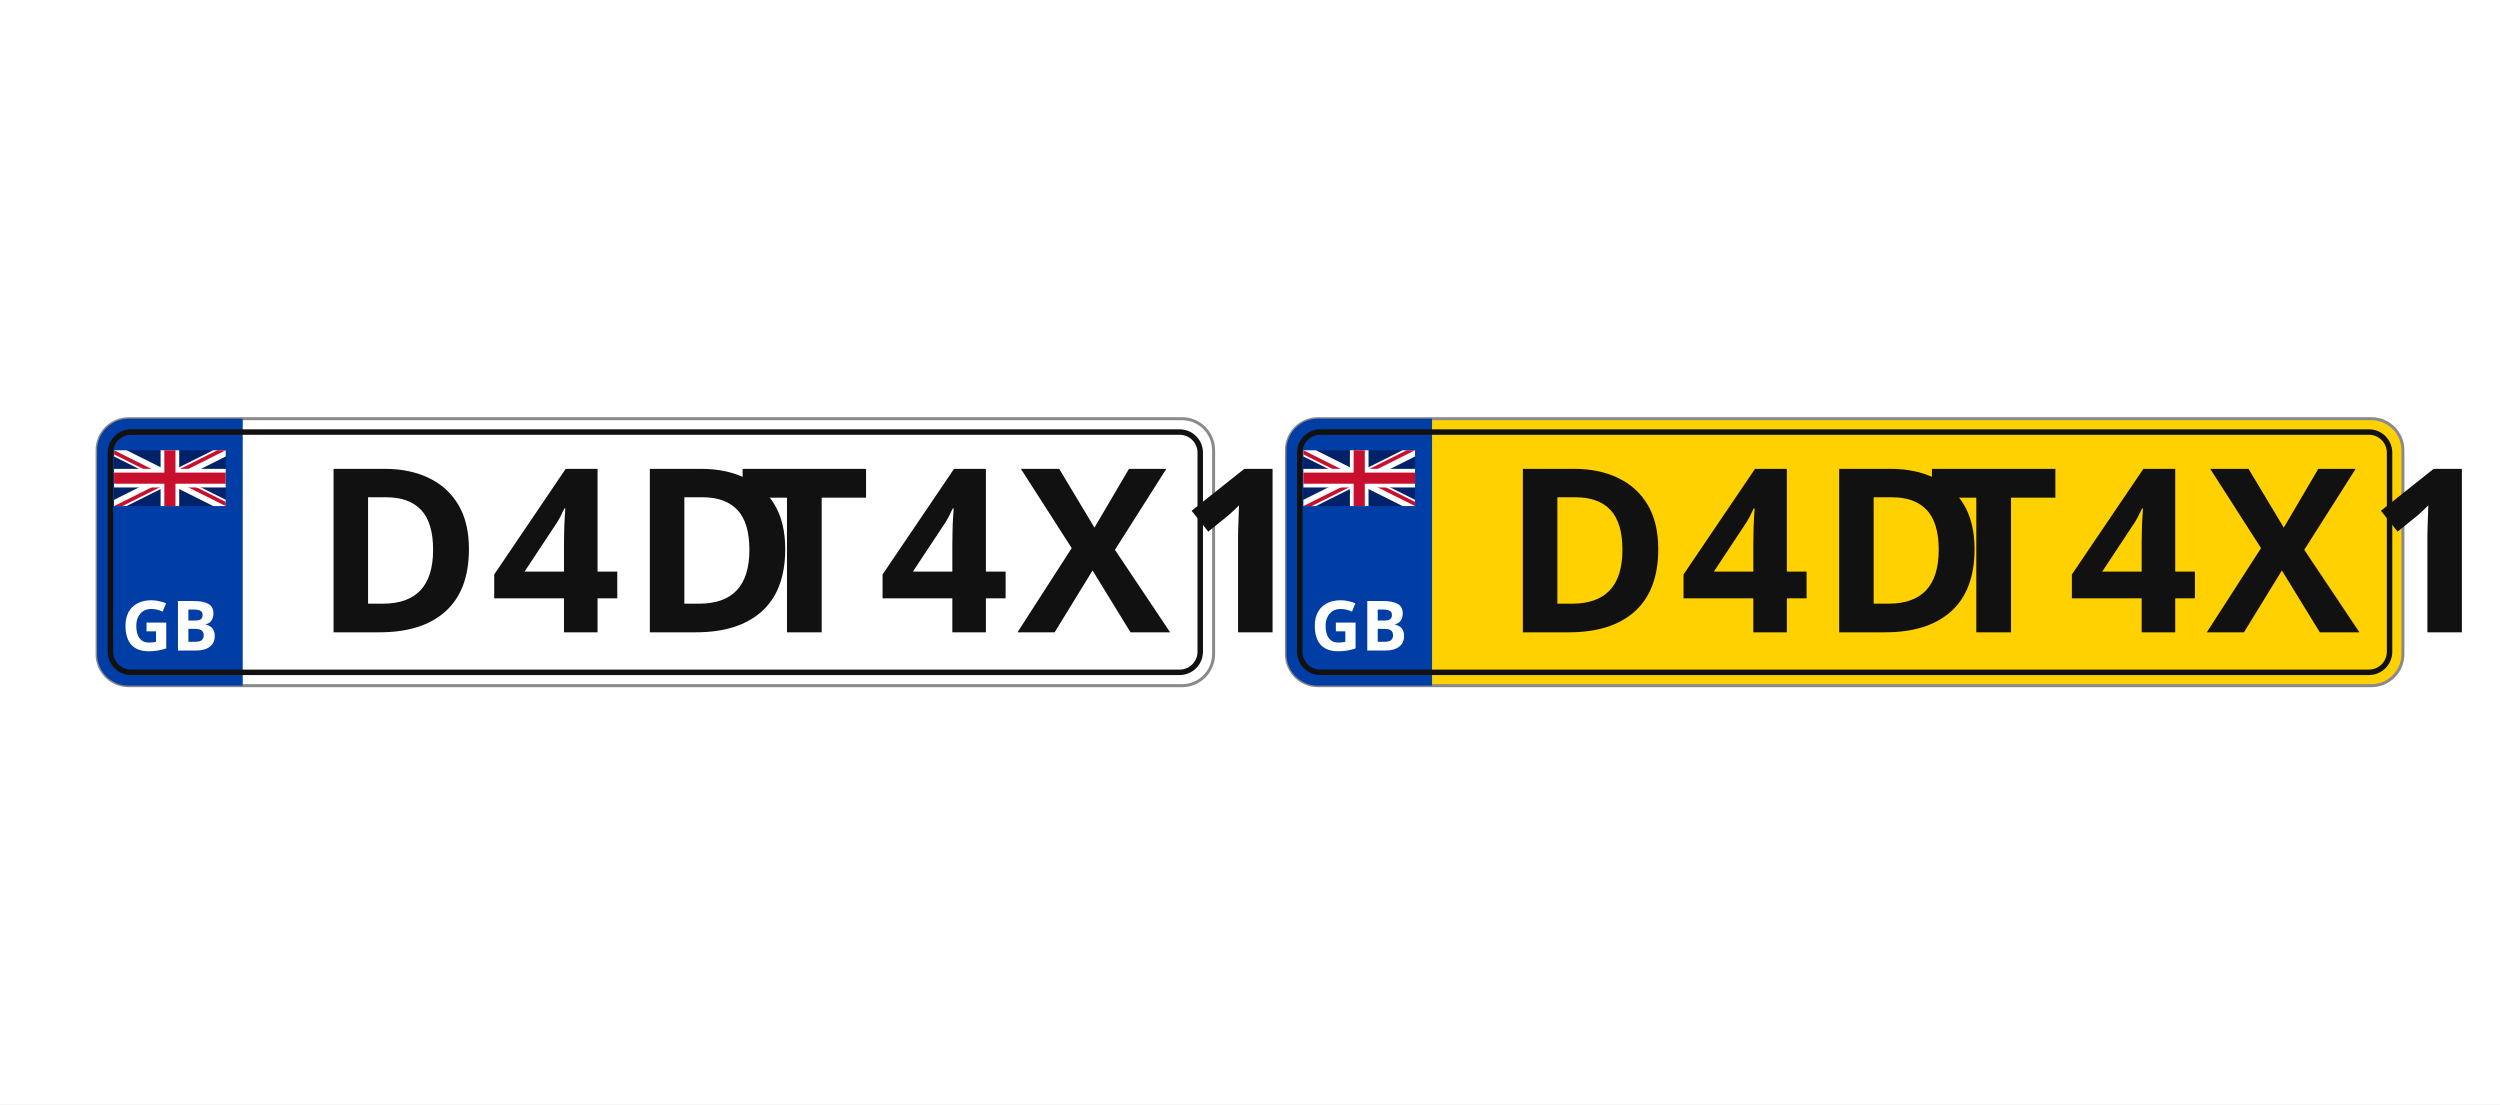
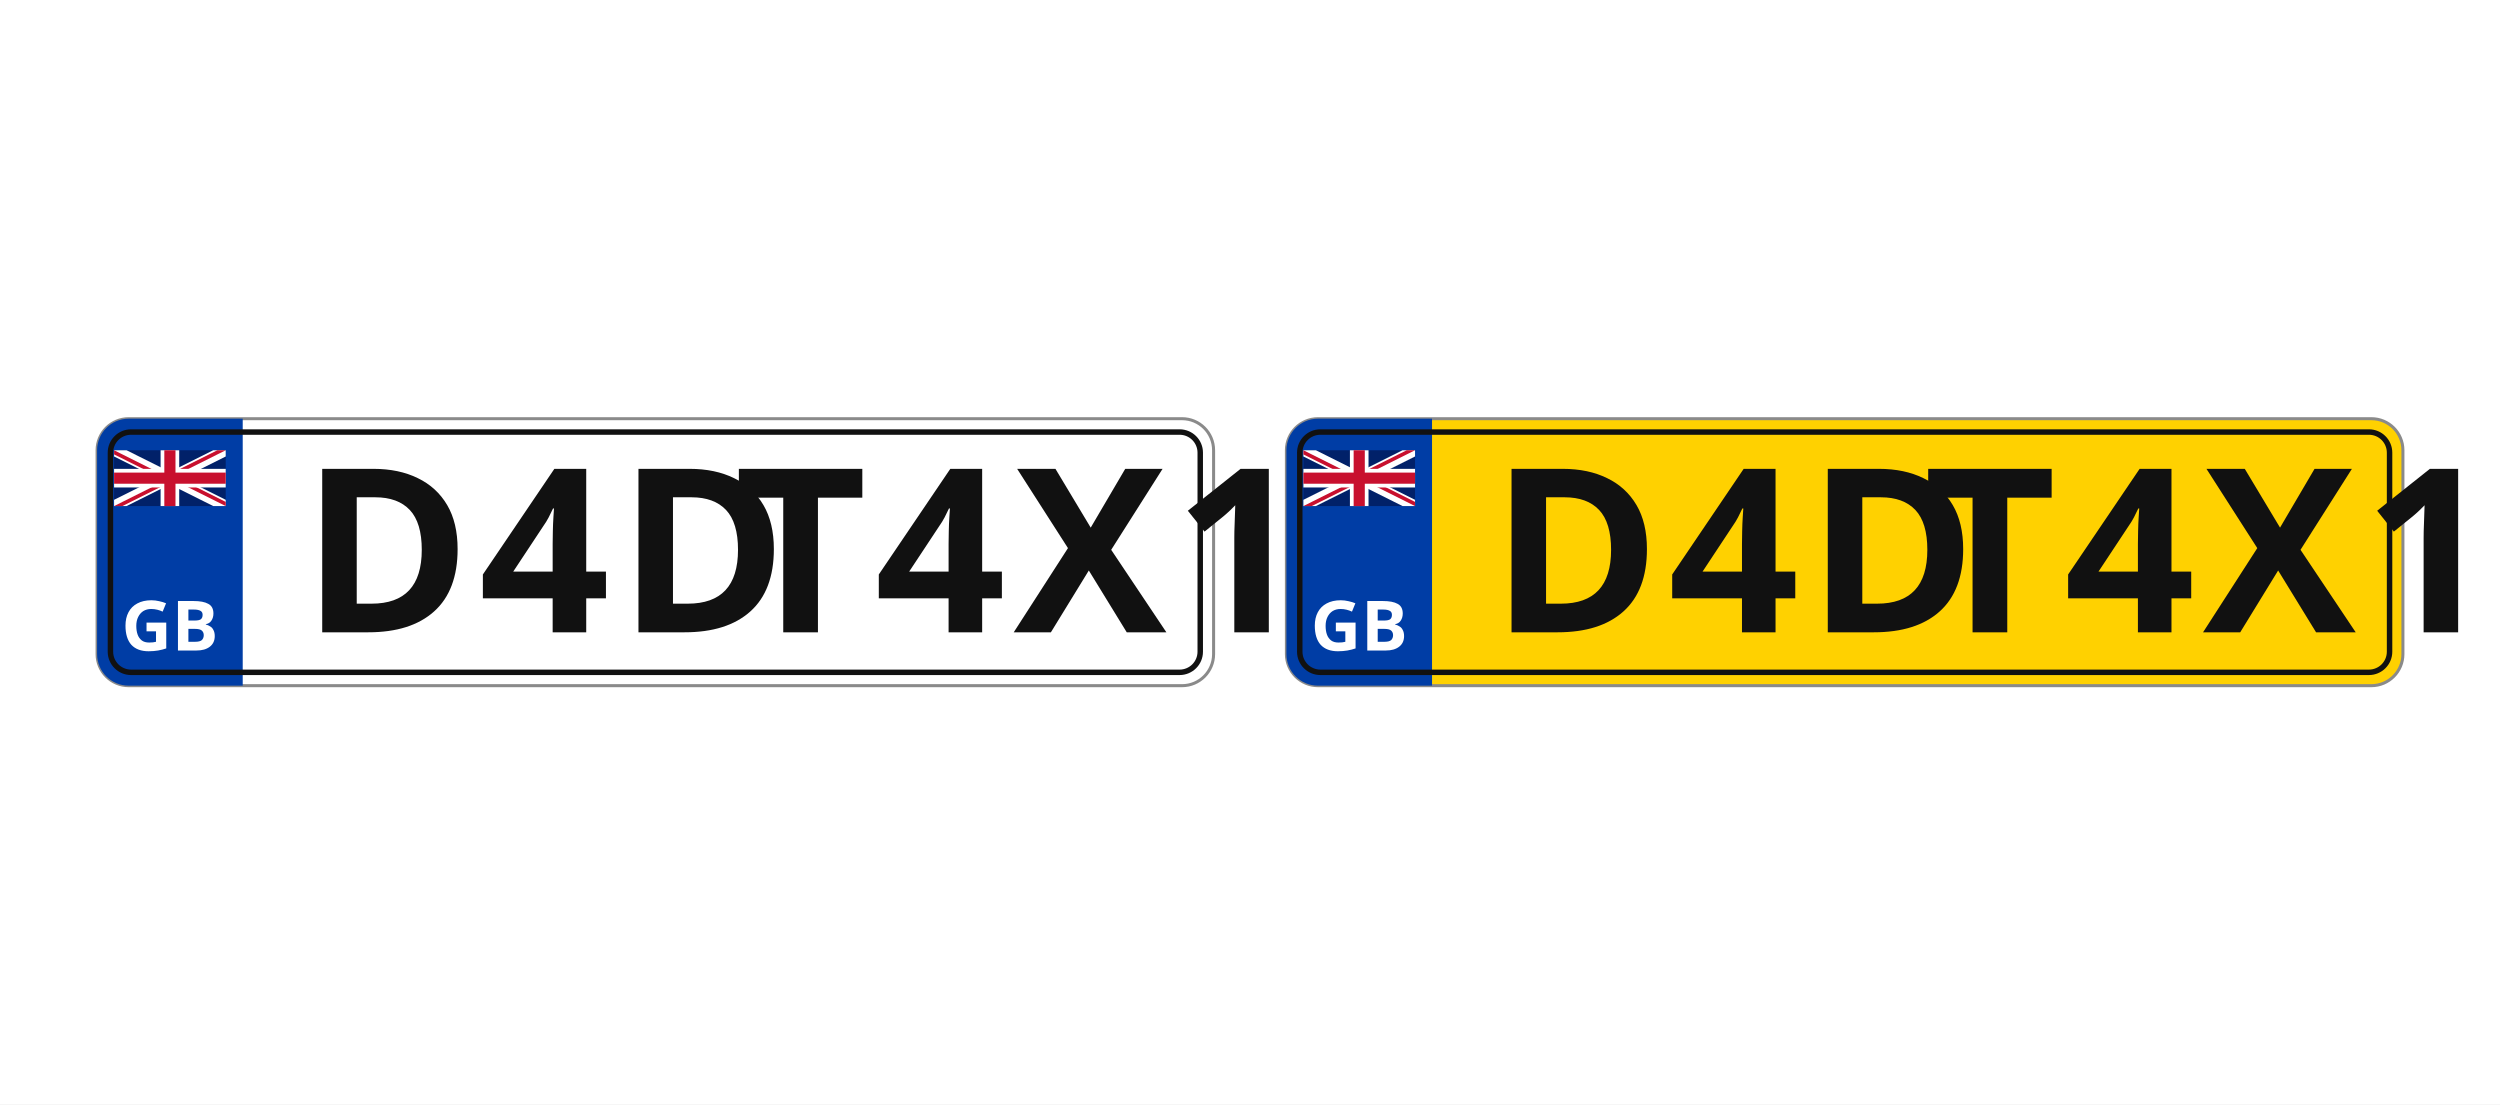
<svg xmlns="http://www.w3.org/2000/svg" width="206mm" height="91mm" viewBox="0 0 206 91">
  <g id="Background">
    <rect width="206.0" height="91.0" fill="#FFFFFF" />
  </g>
  <g id="front">
    <clipPath id="frontc">
      <rect x="8.000" y="34.500" width="92.0" height="22.0" rx="2.6" />
    </clipPath>
    <rect x="8.000" y="34.500" width="92.0" height="22.0" rx="2.6" fill="#FFFFFF" stroke="#8A8A8A" stroke-width="0.25" />
    <g clip-path="url(#frontc)">
      <rect id="frontband" x="8.000" y="34.500" width="12.0" height="22.0" fill="#003DA5" />
    </g>
    <svg x="9.400" y="37.100" width="9.200" height="4.600" viewBox="0 0 60 30">
      <clipPath id="frontfs">
        <path d="M0,0 v30 h60 v-30 z" />
      </clipPath>
      <clipPath id="frontft">
        <path d="M30,15 h30 v15 z v15 h-30 z h-30 v-15 z v-15 h30 z" />
      </clipPath>
      <g clip-path="url(#frontfs)">
        <path d="M0,0 v30 h60 v-30 z" fill="#012169" />
        <path d="M0,0 L60,30 M60,0 L0,30" stroke="#fff" stroke-width="6" />
        <path d="M0,0 L60,30 M60,0 L0,30" clip-path="url(#frontft)" stroke="#C8102E" stroke-width="4" />
        <path d="M30,0 v30 M0,15 h60" stroke="#fff" stroke-width="10" />
        <path d="M30,0 v30 M0,15 h60" stroke="#C8102E" stroke-width="6" />
      </g>
    </svg>
    <text x="14.000" y="53.600" font-family="Barlow Condensed" font-weight="700" font-size="5.714" fill="#FFFFFF" text-anchor="middle">GB</text>
-     <g id="frontreg" font-family="Barlow Condensed" font-weight="600" font-size="18.857" letter-spacing="0.660" fill="#111111">
-       <text x="25.782" y="52.100">D4D</text>
-       <text x="60.818" y="52.100">T4X1</text>
+     <g id="frontreg" font-family="Barlow Condensed" font-weight="700" font-size="18.857" letter-spacing="0.660" fill="#111111">
+       <text x="24.848" y="52.100">D4D</text>
+       <text x="60.507" y="52.100">T4X1</text>
    </g>
    <rect x="9.100" y="35.600" width="89.800" height="19.800" rx="1.7" fill="none" stroke="#111111" stroke-width="0.45" />
  </g>
  <g id="rear">
    <clipPath id="rearc">
      <rect x="106.000" y="34.500" width="92.0" height="22.0" rx="2.6" />
    </clipPath>
    <rect x="106.000" y="34.500" width="92.0" height="22.0" rx="2.6" fill="#FFD100" stroke="#8A8A8A" stroke-width="0.25" />
    <g clip-path="url(#rearc)">
      <rect id="rearband" x="106.000" y="34.500" width="12.0" height="22.0" fill="#003DA5" />
    </g>
    <svg x="107.400" y="37.100" width="9.200" height="4.600" viewBox="0 0 60 30">
      <clipPath id="rearfs">
        <path d="M0,0 v30 h60 v-30 z" />
      </clipPath>
      <clipPath id="rearft">
        <path d="M30,15 h30 v15 z v15 h-30 z h-30 v-15 z v-15 h30 z" />
      </clipPath>
      <g clip-path="url(#rearfs)">
        <path d="M0,0 v30 h60 v-30 z" fill="#012169" />
        <path d="M0,0 L60,30 M60,0 L0,30" stroke="#fff" stroke-width="6" />
        <path d="M0,0 L60,30 M60,0 L0,30" clip-path="url(#rearft)" stroke="#C8102E" stroke-width="4" />
        <path d="M30,0 v30 M0,15 h60" stroke="#fff" stroke-width="10" />
        <path d="M30,0 v30 M0,15 h60" stroke="#C8102E" stroke-width="6" />
      </g>
    </svg>
    <text x="112.000" y="53.600" font-family="Barlow Condensed" font-weight="700" font-size="5.714" fill="#FFFFFF" text-anchor="middle">GB</text>
-     <g id="rearreg" font-family="Barlow Condensed" font-weight="600" font-size="18.857" letter-spacing="0.660" fill="#111111">
-       <text x="123.782" y="52.100">D4D</text>
-       <text x="158.818" y="52.100">T4X1</text>
+     <g id="rearreg" font-family="Barlow Condensed" font-weight="700" font-size="18.857" letter-spacing="0.660" fill="#111111">
+       <text x="122.848" y="52.100">D4D</text>
+       <text x="158.507" y="52.100">T4X1</text>
    </g>
    <rect x="107.100" y="35.600" width="89.800" height="19.800" rx="1.7" fill="none" stroke="#111111" stroke-width="0.45" />
  </g>
  <g id="Guides" style="display:none" fill="none" stroke-width="0.2">
    <rect x="3.0" y="3.0" width="200.0" height="85.0" stroke="#00AEEF" stroke-dasharray="2,1" />
    <rect x="6.0" y="6.0" width="194.0" height="79.0" stroke="#EC008C" stroke-dasharray="1,1" />
  </g>
</svg>
